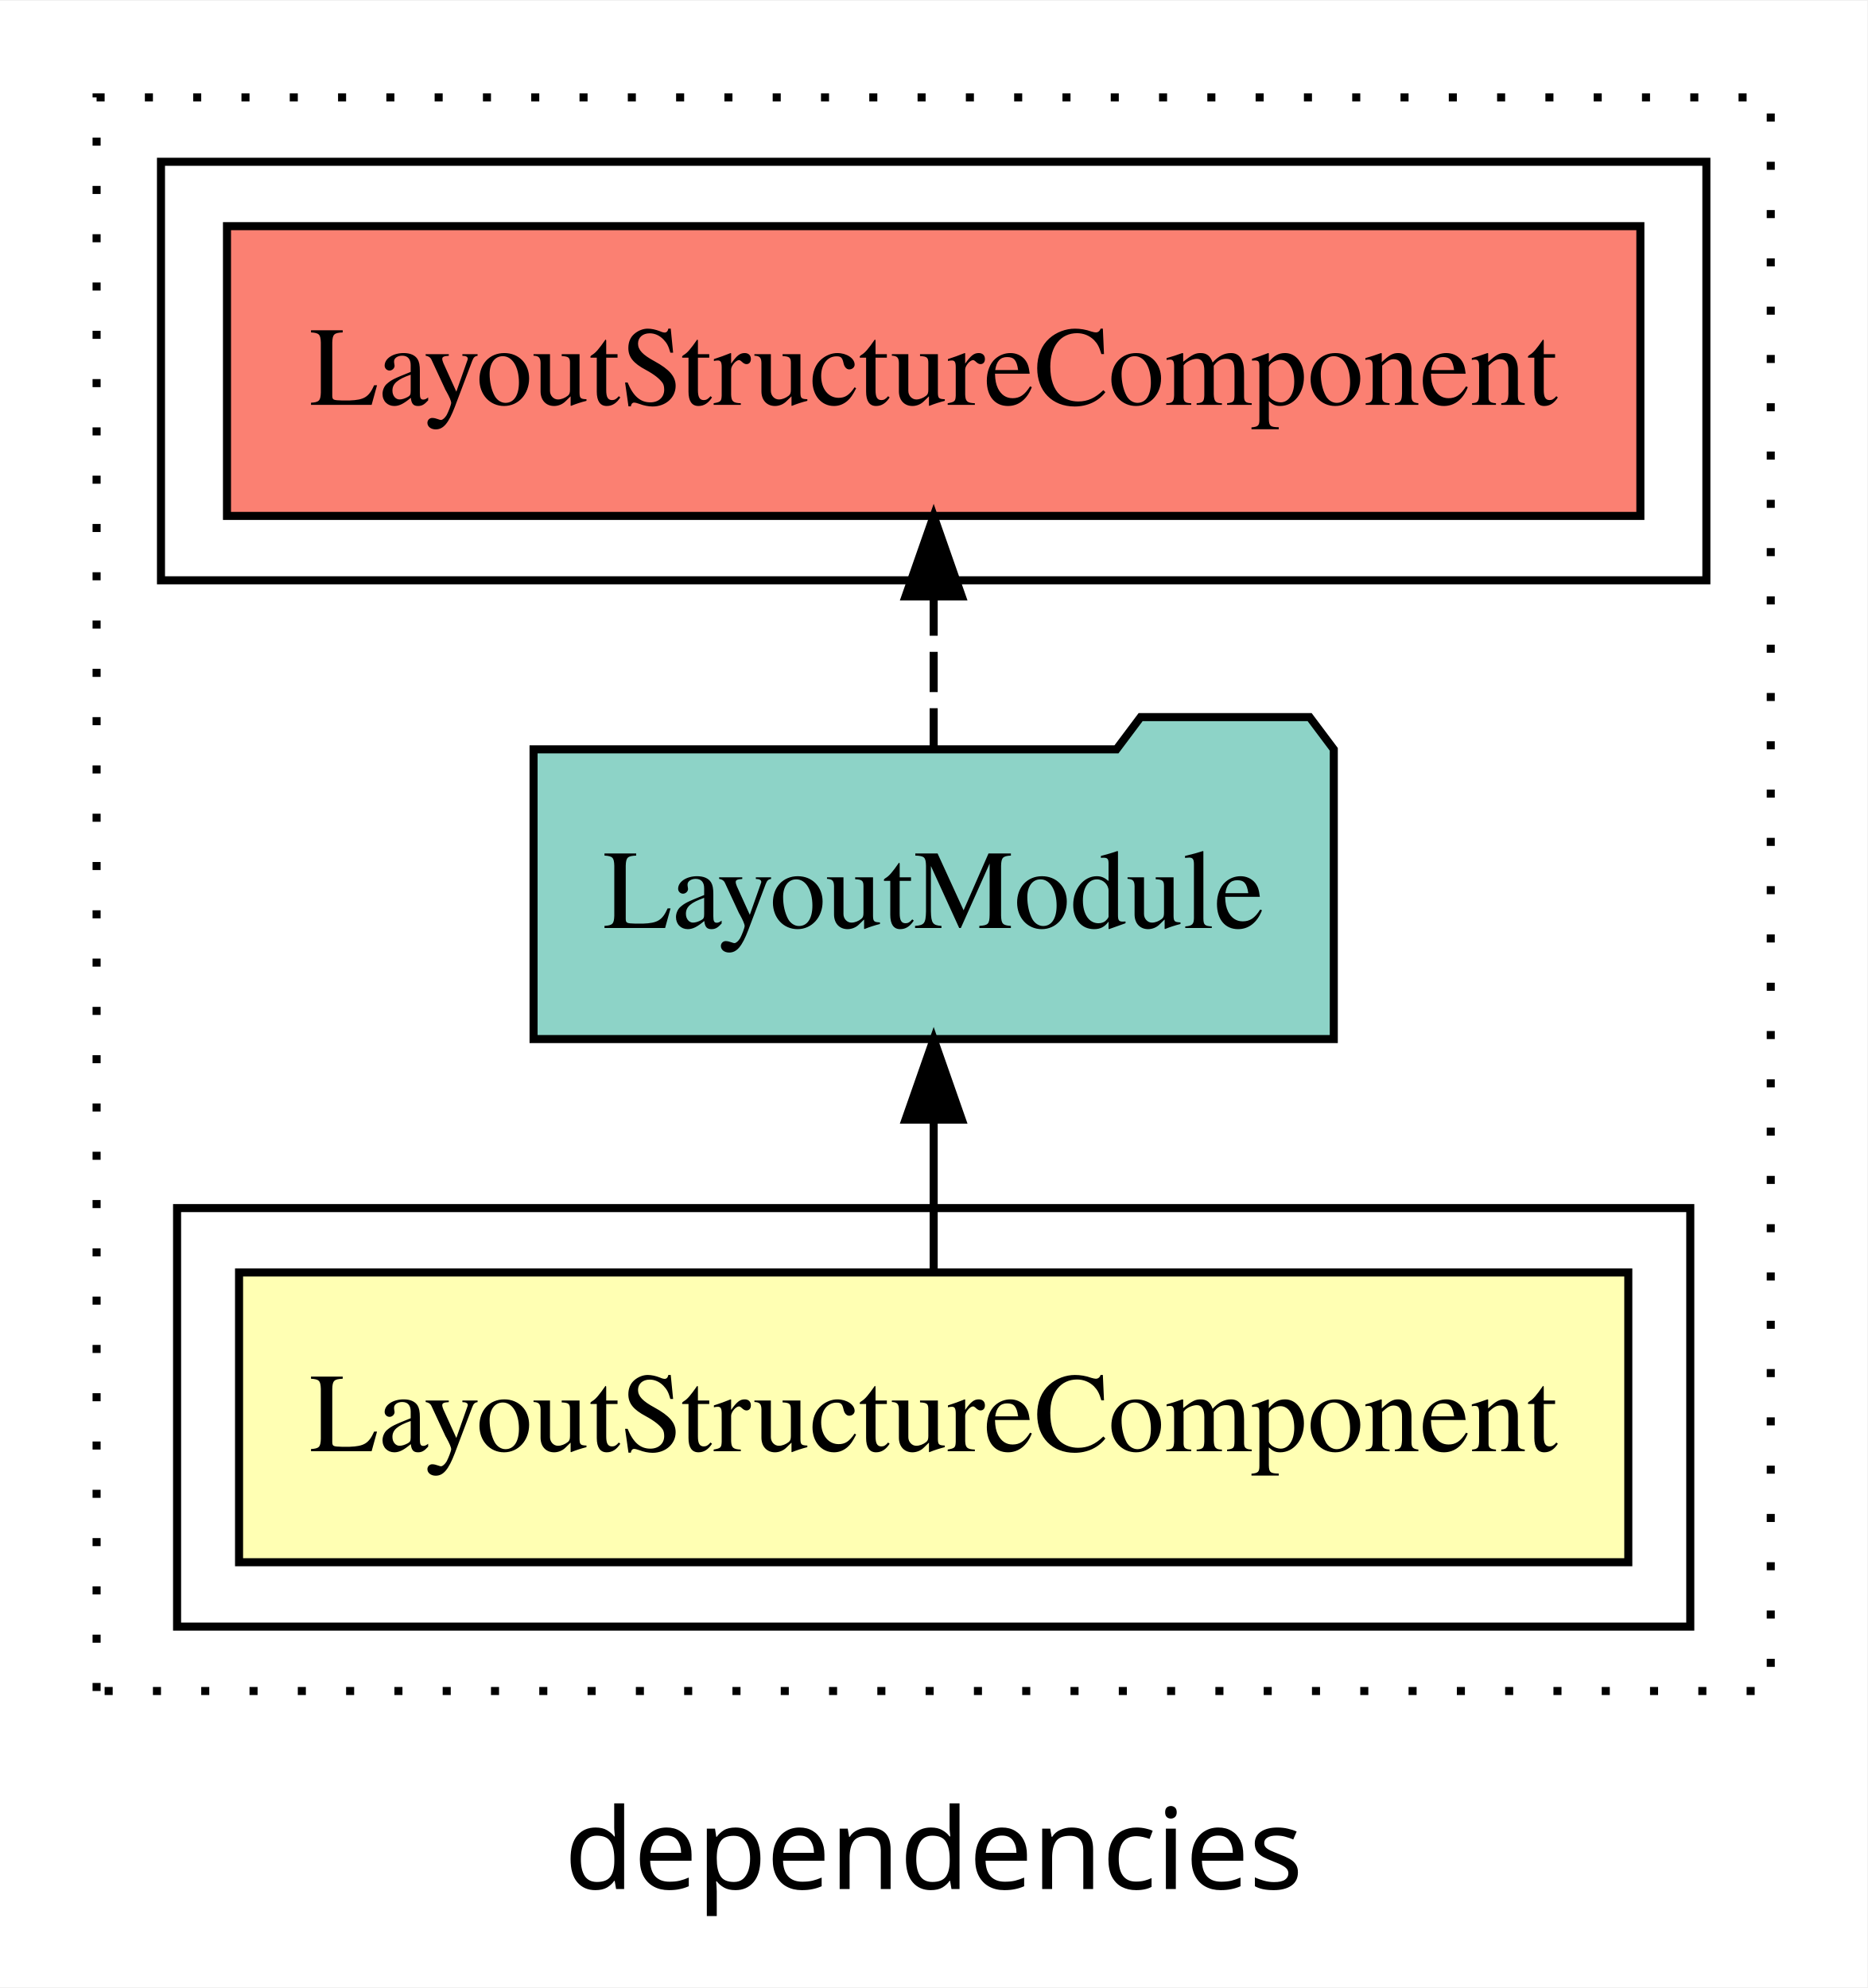
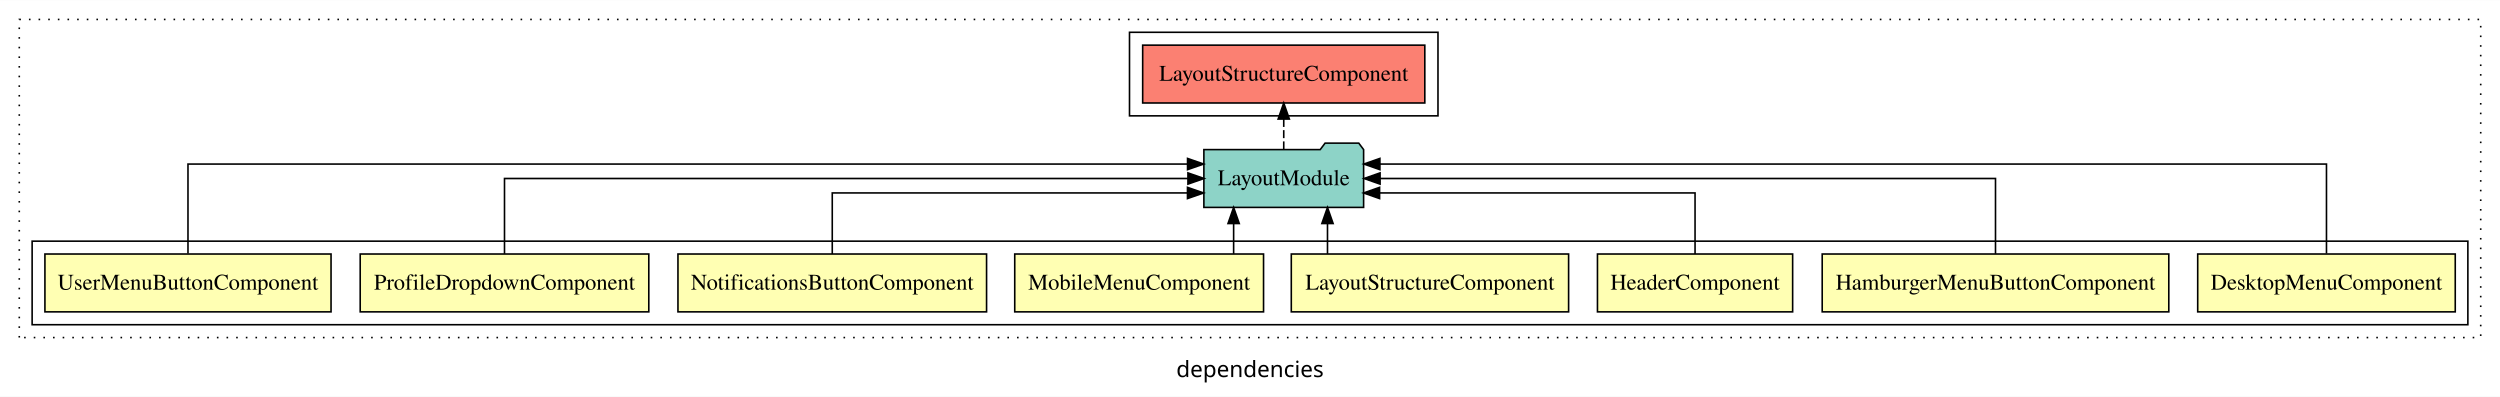
- <svg xmlns="http://www.w3.org/2000/svg" width="232pt" height="247pt" viewBox="0.00 0.00 232.00 246.80">
+ <svg xmlns="http://www.w3.org/2000/svg" width="1556pt" height="247pt" viewBox="0.00 0.00 1556.00 246.80">
  <g id="graph0" class="graph" transform="scale(1 1) rotate(0) translate(4 242.8)">
-     <polygon fill="white" stroke="transparent" points="-4,4 -4,-242.8 228,-242.8 228,4 -4,4" />
-     <text text-anchor="middle" x="112" y="-8.2" font-family="sans-serif" font-size="14.00">dependencies</text>
+     <polygon fill="white" stroke="transparent" points="-4,4 -4,-242.8 1552,-242.8 1552,4 -4,4" />
+     <text text-anchor="middle" x="774" y="-8.2" font-family="sans-serif" font-size="14.00">dependencies</text>
    <g id="clust1" class="cluster">
-       <polygon fill="none" stroke="black" stroke-dasharray="1,5" points="8,-32.8 8,-230.8 216,-230.8 216,-32.8 8,-32.8" />
+       <polygon fill="none" stroke="black" stroke-dasharray="1,5" points="8,-32.8 8,-230.8 1540,-230.8 1540,-32.8 8,-32.8" />
    </g>
    <g id="clust2" class="cluster">
-       <polygon fill="none" stroke="black" points="18,-40.8 18,-92.8 206,-92.8 206,-40.8 18,-40.8" />
+       <polygon fill="none" stroke="black" points="16,-40.8 16,-92.8 1532,-92.8 1532,-40.8 16,-40.8" />
    </g>
-     <g id="clust5" class="cluster">
-       <polygon fill="none" stroke="black" points="16,-170.8 16,-222.8 208,-222.8 208,-170.8 16,-170.8" />
+     <g id="clust12" class="cluster">
+       <polygon fill="none" stroke="black" points="699,-170.8 699,-222.8 891,-222.8 891,-170.8 699,-170.8" />
    </g>
    <g id="node1" class="node">
-       <polygon fill="#ffffb3" stroke="black" points="198.3,-84.8 25.7,-84.8 25.7,-48.8 198.3,-48.8 198.3,-84.8" />
-       <text text-anchor="middle" x="112" y="-62.6" font-family="Times,serif" font-size="14.00">LayoutStructureComponent</text>
+       <polygon fill="#ffffb3" stroke="black" points="1524.15,-84.8 1363.85,-84.8 1363.85,-48.8 1524.15,-48.8 1524.15,-84.8" />
+       <text text-anchor="middle" x="1444" y="-62.6" font-family="Times,serif" font-size="14.00">DesktopMenuComponent</text>
+     </g>
+     <g id="node9" class="node">
+       <polygon fill="#8dd3c7" stroke="black" points="844.71,-149.8 841.71,-153.8 820.71,-153.8 817.71,-149.8 745.29,-149.8 745.29,-113.8 844.71,-113.8 844.71,-149.8" />
+       <text text-anchor="middle" x="795" y="-127.6" font-family="Times,serif" font-size="14.00">LayoutModule</text>
+     </g>
+     <g id="edge1" class="edge">
+       <path fill="none" stroke="black" d="M1444,-85.09C1444,-107.01 1444,-140.8 1444,-140.8 1444,-140.8 854.85,-140.8 854.85,-140.8" />
+       <polygon fill="black" stroke="black" points="854.85,-137.3 844.85,-140.8 854.85,-144.3 854.85,-137.3" />
    </g>
    <g id="node2" class="node">
-       <polygon fill="#8dd3c7" stroke="black" points="161.71,-149.8 158.71,-153.8 137.71,-153.8 134.71,-149.8 62.29,-149.8 62.29,-113.8 161.71,-113.8 161.71,-149.8" />
-       <text text-anchor="middle" x="112" y="-127.6" font-family="Times,serif" font-size="14.00">LayoutModule</text>
+       <polygon fill="#ffffb3" stroke="black" points="1345.86,-84.8 1130.14,-84.8 1130.14,-48.8 1345.86,-48.8 1345.86,-84.8" />
+       <text text-anchor="middle" x="1238" y="-62.6" font-family="Times,serif" font-size="14.00">HamburgerMenuButtonComponent</text>
    </g>
-     <g id="edge1" class="edge">
-       <path fill="none" stroke="black" d="M112,-84.91C112,-84.91 112,-103.79 112,-103.79" />
-       <polygon fill="black" stroke="black" points="108.5,-103.79 112,-113.79 115.5,-103.79 108.5,-103.79" />
+     <g id="edge2" class="edge">
+       <path fill="none" stroke="black" d="M1238,-84.91C1238,-104.14 1238,-131.8 1238,-131.8 1238,-131.8 854.96,-131.8 854.96,-131.8" />
+       <polygon fill="black" stroke="black" points="854.96,-128.3 844.96,-131.8 854.96,-135.3 854.96,-128.3" />
    </g>
    <g id="node3" class="node">
-       <polygon fill="#fb8072" stroke="black" points="199.8,-214.8 24.2,-214.8 24.2,-178.8 199.8,-178.8 199.8,-214.8" />
-       <text text-anchor="middle" x="112" y="-192.6" font-family="Times,serif" font-size="14.00">LayoutStructureComponent </text>
+       <polygon fill="#ffffb3" stroke="black" points="1111.74,-84.8 990.26,-84.8 990.26,-48.8 1111.74,-48.8 1111.74,-84.8" />
+       <text text-anchor="middle" x="1051" y="-62.6" font-family="Times,serif" font-size="14.00">HeaderComponent</text>
    </g>
-     <g id="edge2" class="edge">
-       <path fill="none" stroke="black" stroke-dasharray="5,2" d="M112,-149.91C112,-149.91 112,-168.79 112,-168.79" />
-       <polygon fill="black" stroke="black" points="108.5,-168.79 112,-178.79 115.5,-168.79 108.5,-168.79" />
+     <g id="edge3" class="edge">
+       <path fill="none" stroke="black" d="M1051,-84.83C1051,-101.2 1051,-122.8 1051,-122.8 1051,-122.8 854.66,-122.8 854.66,-122.8" />
+       <polygon fill="black" stroke="black" points="854.66,-119.3 844.66,-122.8 854.66,-126.3 854.66,-119.3" />
+     </g>
+     <g id="node4" class="node">
+       <polygon fill="#ffffb3" stroke="black" points="972.3,-84.8 799.7,-84.8 799.7,-48.8 972.3,-48.8 972.3,-84.8" />
+       <text text-anchor="middle" x="886" y="-62.6" font-family="Times,serif" font-size="14.00">LayoutStructureComponent</text>
+     </g>
+     <g id="edge4" class="edge">
+       <path fill="none" stroke="black" d="M822.23,-84.91C822.23,-84.91 822.23,-103.79 822.23,-103.79" />
+       <polygon fill="black" stroke="black" points="818.73,-103.79 822.23,-113.79 825.73,-103.79 818.73,-103.79" />
+     </g>
+     <g id="node5" class="node">
+       <polygon fill="#ffffb3" stroke="black" points="782.43,-84.8 627.57,-84.8 627.57,-48.8 782.43,-48.8 782.43,-84.8" />
+       <text text-anchor="middle" x="705" y="-62.6" font-family="Times,serif" font-size="14.00">MobileMenuComponent</text>
+     </g>
+     <g id="edge5" class="edge">
+       <path fill="none" stroke="black" d="M763.81,-84.91C763.81,-84.91 763.81,-103.79 763.81,-103.79" />
+       <polygon fill="black" stroke="black" points="760.31,-103.79 763.81,-113.79 767.31,-103.79 760.31,-103.79" />
+     </g>
+     <g id="node6" class="node">
+       <polygon fill="#ffffb3" stroke="black" points="610.04,-84.8 417.96,-84.8 417.96,-48.8 610.04,-48.8 610.04,-84.8" />
+       <text text-anchor="middle" x="514" y="-62.6" font-family="Times,serif" font-size="14.00">NotificationsButtonComponent</text>
+     </g>
+     <g id="edge6" class="edge">
+       <path fill="none" stroke="black" d="M514,-84.83C514,-101.2 514,-122.8 514,-122.8 514,-122.8 735.09,-122.8 735.09,-122.8" />
+       <polygon fill="black" stroke="black" points="735.09,-126.3 745.09,-122.8 735.09,-119.3 735.09,-126.3" />
+     </g>
+     <g id="node7" class="node">
+       <polygon fill="#ffffb3" stroke="black" points="399.81,-84.8 220.19,-84.8 220.19,-48.8 399.81,-48.8 399.81,-84.8" />
+       <text text-anchor="middle" x="310" y="-62.6" font-family="Times,serif" font-size="14.00">ProfileDropdownComponent</text>
+     </g>
+     <g id="edge7" class="edge">
+       <path fill="none" stroke="black" d="M310,-84.91C310,-104.14 310,-131.8 310,-131.8 310,-131.8 735.38,-131.8 735.38,-131.8" />
+       <polygon fill="black" stroke="black" points="735.38,-135.3 745.38,-131.8 735.38,-128.3 735.38,-135.3" />
+     </g>
+     <g id="node8" class="node">
+       <polygon fill="#ffffb3" stroke="black" points="202.04,-84.8 23.96,-84.8 23.96,-48.8 202.04,-48.8 202.04,-84.8" />
+       <text text-anchor="middle" x="113" y="-62.6" font-family="Times,serif" font-size="14.00">UserMenuButtonComponent</text>
+     </g>
+     <g id="edge8" class="edge">
+       <path fill="none" stroke="black" d="M113,-85.09C113,-107.01 113,-140.8 113,-140.8 113,-140.8 735.13,-140.8 735.13,-140.8" />
+       <polygon fill="black" stroke="black" points="735.13,-144.3 745.13,-140.8 735.13,-137.3 735.13,-144.3" />
+     </g>
+     <g id="node10" class="node">
+       <polygon fill="#fb8072" stroke="black" points="882.8,-214.8 707.2,-214.8 707.2,-178.8 882.8,-178.8 882.8,-214.8" />
+       <text text-anchor="middle" x="795" y="-192.6" font-family="Times,serif" font-size="14.00">LayoutStructureComponent </text>
+     </g>
+     <g id="edge9" class="edge">
+       <path fill="none" stroke="black" stroke-dasharray="5,2" d="M795,-149.91C795,-149.91 795,-168.79 795,-168.79" />
+       <polygon fill="black" stroke="black" points="791.5,-168.79 795,-178.79 798.5,-168.79 791.5,-168.79" />
    </g>
  </g>
</svg>
